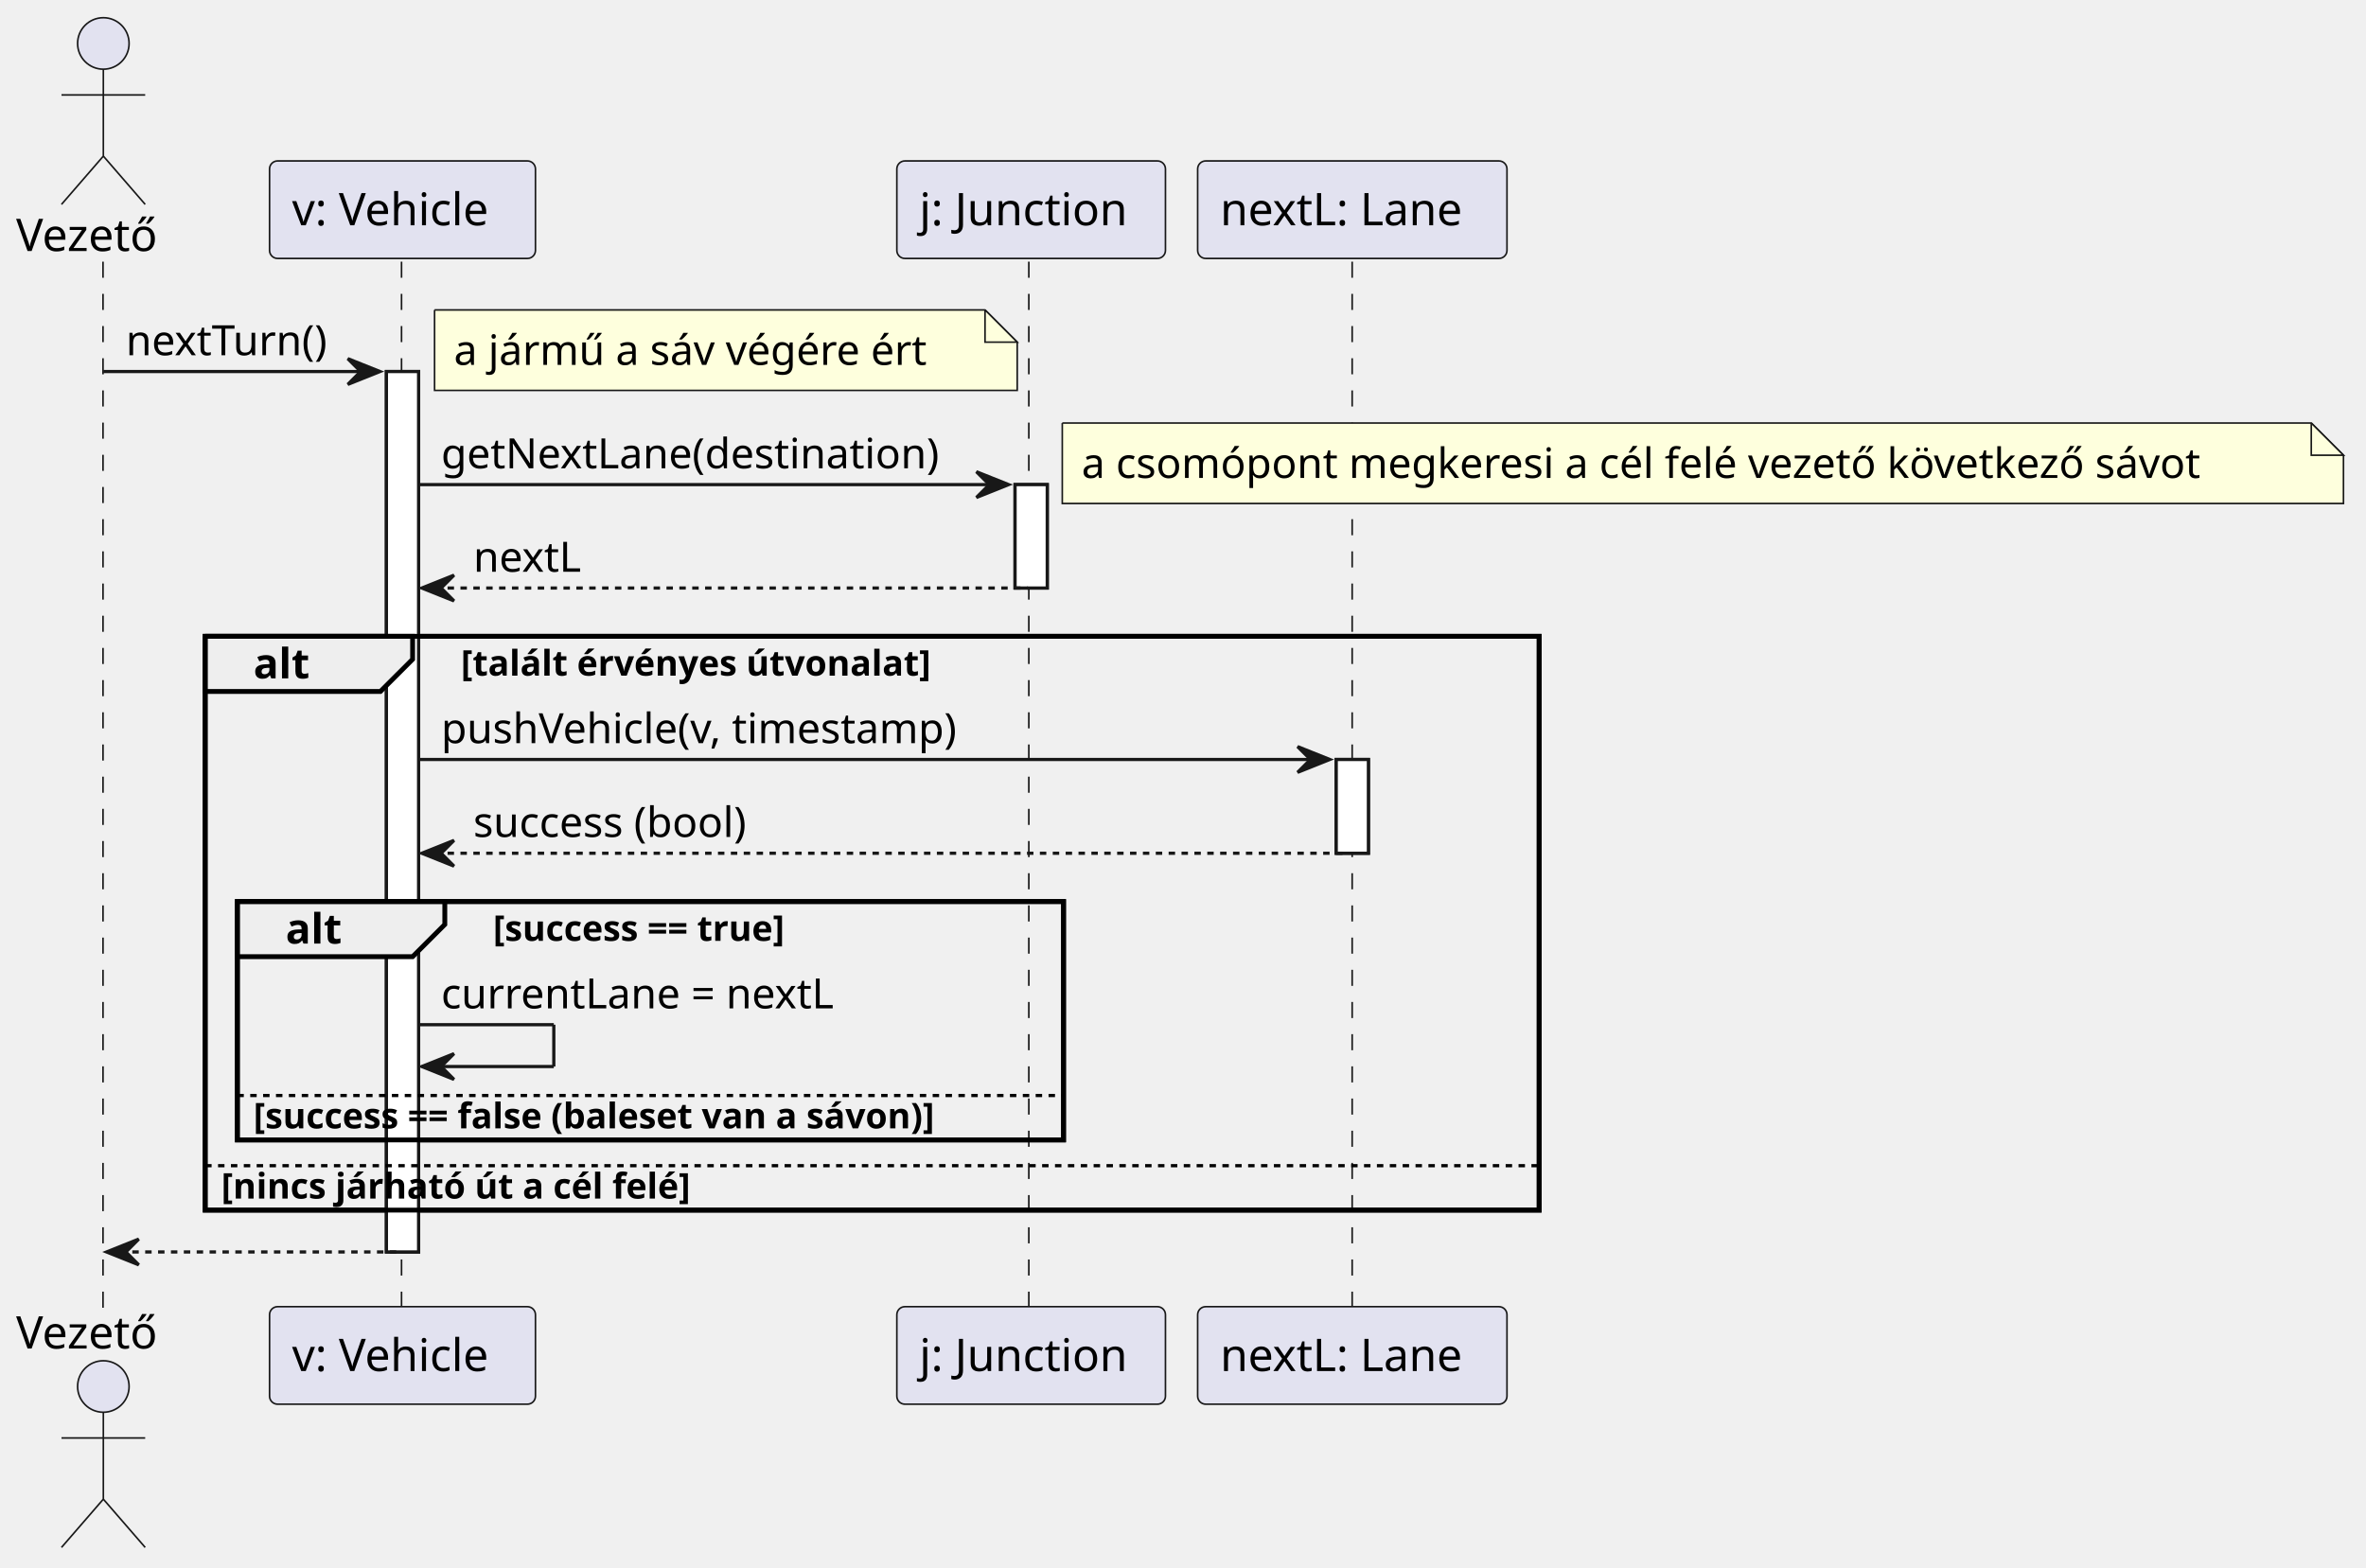
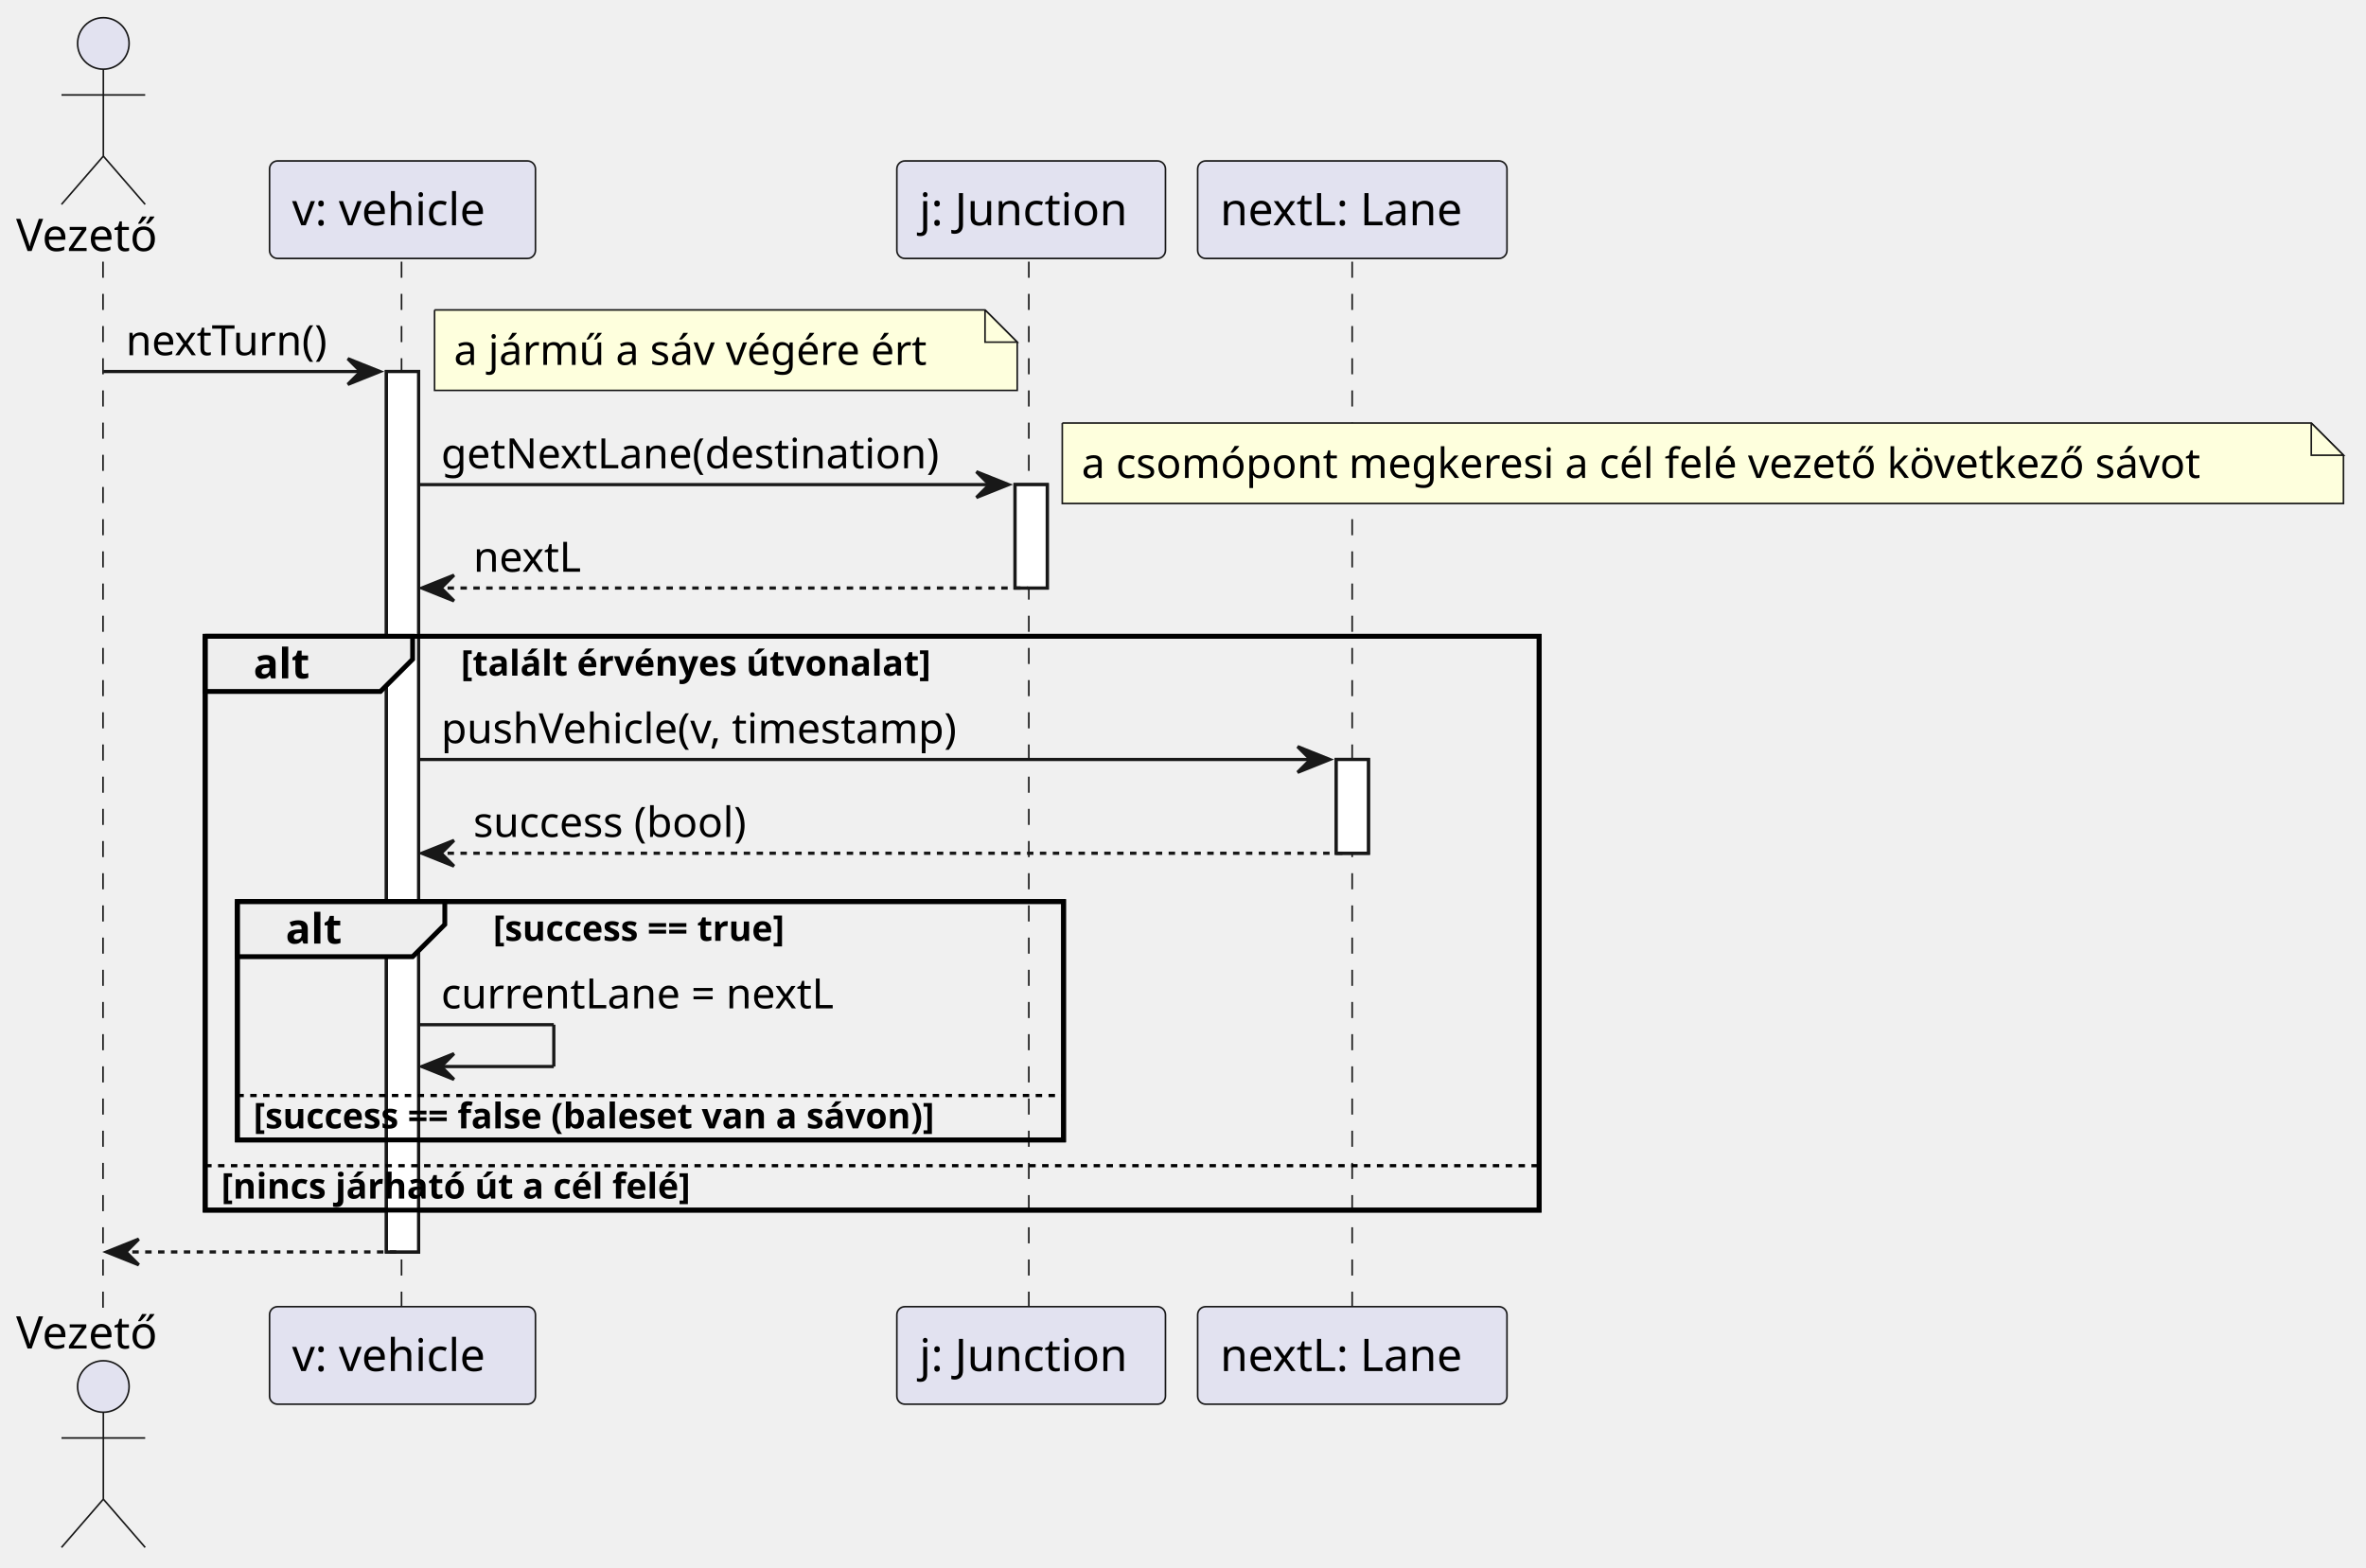
<svg xmlns="http://www.w3.org/2000/svg" contentStyleType="text/css" height="487px" preserveAspectRatio="none" style="width:735px;height:487px;background:#FFFFFF;" version="1.1" viewBox="0 0 735 487" width="735px" zoomAndPan="magnify">
  <defs />
  <g>
    <rect fill="#FFFFFF" height="273.539" style="stroke:#181818;stroke-width:1.0;" width="10" x="120.039" y="115.43" />
    <rect fill="#FFFFFF" height="32.133" style="stroke:#181818;stroke-width:1.0;" width="10" x="315.329" y="150.562" />
    <rect fill="#FFFFFF" height="29.133" style="stroke:#181818;stroke-width:1.0;" width="10" x="415.098" y="235.961" />
    <rect fill="none" height="178.273" style="stroke:#000000;stroke-width:1.5;" width="414.408" x="63.736" y="197.695" />
    <rect fill="none" height="74.07" style="stroke:#000000;stroke-width:1.5;" width="256.652" x="73.736" y="280.094" />
    <line style="stroke:#181818;stroke-width:0.5;stroke-dasharray:5.0,5.0;" x1="32" x2="32" y1="81.297" y2="406.969" />
    <line style="stroke:#181818;stroke-width:0.5;stroke-dasharray:5.0,5.0;" x1="124.736" x2="124.736" y1="81.297" y2="406.969" />
    <line style="stroke:#181818;stroke-width:0.5;stroke-dasharray:5.0,5.0;" x1="319.606" x2="319.606" y1="81.297" y2="406.969" />
    <line style="stroke:#181818;stroke-width:0.5;stroke-dasharray:5.0,5.0;" x1="420.052" x2="420.052" y1="81.297" y2="406.969" />
    <text fill="#000000" font-family="sans-serif" font-size="14" lengthAdjust="spacing" textLength="48.207" x="5" y="77.995">Vezető</text>
    <ellipse cx="32.103" cy="13.5" fill="#E2E2F0" rx="8" ry="8" style="stroke:#181818;stroke-width:0.5;" />
    <path d="M32.103,21.5 L32.103,48.5 M19.104,29.5 L45.103,29.5 M32.103,48.5 L19.104,63.5 M32.103,48.5 L45.103,63.5 " fill="none" style="stroke:#181818;stroke-width:0.5;" />
    <text fill="#000000" font-family="sans-serif" font-size="14" lengthAdjust="spacing" textLength="48.207" x="5" y="418.964">Vezető</text>
    <ellipse cx="32.103" cy="430.766" fill="#E2E2F0" rx="8" ry="8" style="stroke:#181818;stroke-width:0.5;" />
    <path d="M32.103,438.766 L32.103,465.766 M19.104,446.766 L45.103,446.766 M32.103,465.766 L19.104,480.766 M32.103,465.766 L45.103,480.766 " fill="none" style="stroke:#181818;stroke-width:0.5;" />
    <rect fill="#E2E2F0" height="30.297" rx="2.5" ry="2.5" style="stroke:#181818;stroke-width:0.5;" width="82.606" x="83.736" y="50" />
-     <text fill="#000000" font-family="sans-serif" font-size="14" lengthAdjust="spacing" textLength="68.606" x="90.736" y="69.995">v: Vehicle</text>
+     <text fill="#000000" font-family="sans-serif" font-size="14" lengthAdjust="spacing" textLength="68.606" x="90.736" y="69.995">v: vehicle</text>
    <rect fill="#E2E2F0" height="30.297" rx="2.5" ry="2.5" style="stroke:#181818;stroke-width:0.5;" width="82.606" x="83.736" y="405.969" />
-     <text fill="#000000" font-family="sans-serif" font-size="14" lengthAdjust="spacing" textLength="68.606" x="90.736" y="425.964">v: Vehicle</text>
+     <text fill="#000000" font-family="sans-serif" font-size="14" lengthAdjust="spacing" textLength="68.606" x="90.736" y="425.964">v: vehicle</text>
    <rect fill="#E2E2F0" height="30.297" rx="2.5" ry="2.5" style="stroke:#181818;stroke-width:0.5;" width="83.446" x="278.606" y="50" />
    <text fill="#000000" font-family="sans-serif" font-size="14" lengthAdjust="spacing" textLength="69.446" x="285.606" y="69.995">j: Junction</text>
    <rect fill="#E2E2F0" height="30.297" rx="2.5" ry="2.5" style="stroke:#181818;stroke-width:0.5;" width="83.446" x="278.606" y="405.969" />
    <text fill="#000000" font-family="sans-serif" font-size="14" lengthAdjust="spacing" textLength="69.446" x="285.606" y="425.964">j: Junction</text>
    <rect fill="#E2E2F0" height="30.297" rx="2.5" ry="2.5" style="stroke:#181818;stroke-width:0.5;" width="96.093" x="372.052" y="50" />
    <text fill="#000000" font-family="sans-serif" font-size="14" lengthAdjust="spacing" textLength="82.093" x="379.052" y="69.995">nextL: Lane</text>
    <rect fill="#E2E2F0" height="30.297" rx="2.5" ry="2.5" style="stroke:#181818;stroke-width:0.5;" width="96.093" x="372.052" y="405.969" />
    <text fill="#000000" font-family="sans-serif" font-size="14" lengthAdjust="spacing" textLength="82.093" x="379.052" y="425.964">nextL: Lane</text>
    <rect fill="#FFFFFF" height="273.539" style="stroke:#181818;stroke-width:1.0;" width="10" x="120.039" y="115.43" />
    <rect fill="#FFFFFF" height="32.133" style="stroke:#181818;stroke-width:1.0;" width="10" x="315.329" y="150.562" />
    <rect fill="#FFFFFF" height="29.133" style="stroke:#181818;stroke-width:1.0;" width="10" x="415.098" y="235.961" />
    <polygon fill="#181818" points="108.039,111.43,118.039,115.43,108.039,119.43,112.039,115.43" style="stroke:#181818;stroke-width:1.0;" />
    <line style="stroke:#181818;stroke-width:1.0;" x1="32.103" x2="114.039" y1="115.43" y2="115.43" />
    <text fill="#000000" font-family="sans-serif" font-size="13" lengthAdjust="spacing" textLength="68.936" x="39.103" y="110.364">nextTurn()</text>
    <path d="M135,96.297 L135,121.297 L316,121.297 L316,106.297 L306,96.297 L135,96.297 " fill="#FEFFDD" style="stroke:#181818;stroke-width:0.5;" />
    <path d="M306,96.297 L306,106.297 L316,106.297 L306,96.297 " fill="#FEFFDD" style="stroke:#181818;stroke-width:0.5;" />
    <text fill="#000000" font-family="sans-serif" font-size="13" lengthAdjust="spacing" textLength="160.577" x="141" y="113.364">a jármű a sáv végére ért</text>
    <polygon fill="#181818" points="303.329,146.562,313.329,150.562,303.329,154.562,307.329,150.562" style="stroke:#181818;stroke-width:1.0;" />
    <line style="stroke:#181818;stroke-width:1.0;" x1="130.039" x2="309.329" y1="150.562" y2="150.562" />
    <text fill="#000000" font-family="sans-serif" font-size="13" lengthAdjust="spacing" textLength="166.29" x="137.039" y="145.497">getNextLane(destination)</text>
    <path d="M330,131.43 L330,156.43 L728,156.43 L728,141.43 L718,131.43 L330,131.43 " fill="#FEFFDD" style="stroke:#181818;stroke-width:0.5;" />
    <path d="M718,131.43 L718,141.43 L728,141.43 L718,131.43 " fill="#FEFFDD" style="stroke:#181818;stroke-width:0.5;" />
    <text fill="#000000" font-family="sans-serif" font-size="13" lengthAdjust="spacing" textLength="377.755" x="336" y="148.497">a csomópont megkeresi a cél felé vezető következő sávot</text>
    <polygon fill="#181818" points="141.039,178.695,131.039,182.695,141.039,186.695,137.039,182.695" style="stroke:#181818;stroke-width:1.0;" />
    <line style="stroke:#181818;stroke-width:1.0;stroke-dasharray:2.0,2.0;" x1="135.039" x2="319.329" y1="182.695" y2="182.695" />
    <text fill="#000000" font-family="sans-serif" font-size="13" lengthAdjust="spacing" textLength="36.27" x="147.039" y="177.629">nextL</text>
    <path d="M63.736,197.695 L128.179,197.695 L128.179,204.828 L118.179,214.828 L63.736,214.828 L63.736,197.695 " fill="#EEEEEE" style="stroke:#000000;stroke-width:1.5;" />
    <rect fill="none" height="178.273" style="stroke:#000000;stroke-width:1.5;" width="414.408" x="63.736" y="197.695" />
    <text fill="#000000" font-family="sans-serif" font-size="13" font-weight="bold" lengthAdjust="spacing" textLength="19.443" x="78.736" y="210.762">alt</text>
    <text fill="#000000" font-family="sans-serif" font-size="11" font-weight="bold" lengthAdjust="spacing" textLength="166.665" x="143.179" y="209.906">[talált érvényes útvonalat]</text>
    <polygon fill="#181818" points="403.098,231.961,413.098,235.961,403.098,239.961,407.098,235.961" style="stroke:#181818;stroke-width:1.0;" />
    <line style="stroke:#181818;stroke-width:1.0;" x1="130.039" x2="409.098" y1="235.961" y2="235.961" />
    <text fill="#000000" font-family="sans-serif" font-size="13" lengthAdjust="spacing" textLength="175.227" x="137.039" y="230.895">pushVehicle(v, timestamp)</text>
    <polygon fill="#181818" points="141.039,261.094,131.039,265.094,141.039,269.094,137.039,265.094" style="stroke:#181818;stroke-width:1.0;" />
    <line style="stroke:#181818;stroke-width:1.0;stroke-dasharray:2.0,2.0;" x1="135.039" x2="419.098" y1="265.094" y2="265.094" />
    <text fill="#000000" font-family="sans-serif" font-size="13" lengthAdjust="spacing" textLength="92.898" x="147.039" y="260.028">success (bool)</text>
    <path d="M73.736,280.094 L138.179,280.094 L138.179,287.227 L128.179,297.227 L73.736,297.227 L73.736,280.094 " fill="#EEEEEE" style="stroke:#000000;stroke-width:1.5;" />
    <rect fill="none" height="74.07" style="stroke:#000000;stroke-width:1.5;" width="256.652" x="73.736" y="280.094" />
    <text fill="#000000" font-family="sans-serif" font-size="13" font-weight="bold" lengthAdjust="spacing" textLength="19.443" x="88.736" y="293.161">alt</text>
    <text fill="#000000" font-family="sans-serif" font-size="11" font-weight="bold" lengthAdjust="spacing" textLength="110.097" x="153.179" y="292.304">[success == true]</text>
    <line style="stroke:#181818;stroke-width:1.0;" x1="130.039" x2="172.039" y1="318.359" y2="318.359" />
    <line style="stroke:#181818;stroke-width:1.0;" x1="172.039" x2="172.039" y1="318.359" y2="331.359" />
    <line style="stroke:#181818;stroke-width:1.0;" x1="131.039" x2="172.039" y1="331.359" y2="331.359" />
    <polygon fill="#181818" points="141.039,327.359,131.039,331.359,141.039,335.359,137.039,331.359" style="stroke:#181818;stroke-width:1.0;" />
    <text fill="#000000" font-family="sans-serif" font-size="13" lengthAdjust="spacing" textLength="134.285" x="137.039" y="313.293">currentLane = nextL</text>
    <line style="stroke:#000000;stroke-width:1.0;stroke-dasharray:2.0,2.0;" x1="73.736" x2="330.388" y1="340.359" y2="340.359" />
    <text fill="#000000" font-family="sans-serif" font-size="11" font-weight="bold" lengthAdjust="spacing" textLength="251.652" x="78.736" y="350.57">[success == false (baleset van a sávon)]</text>
    <line style="stroke:#000000;stroke-width:1.0;stroke-dasharray:2.0,2.0;" x1="63.736" x2="478.144" y1="362.164" y2="362.164" />
    <text fill="#000000" font-family="sans-serif" font-size="11" font-weight="bold" lengthAdjust="spacing" textLength="168.131" x="68.736" y="372.375">[nincs járható út a cél felé]</text>
    <polygon fill="#181818" points="43.103,384.969,33.103,388.969,43.103,392.969,39.103,388.969" style="stroke:#181818;stroke-width:1.0;" />
    <line style="stroke:#181818;stroke-width:1.0;stroke-dasharray:2.0,2.0;" x1="37.103" x2="124.039" y1="388.969" y2="388.969" />
  </g>
</svg>
